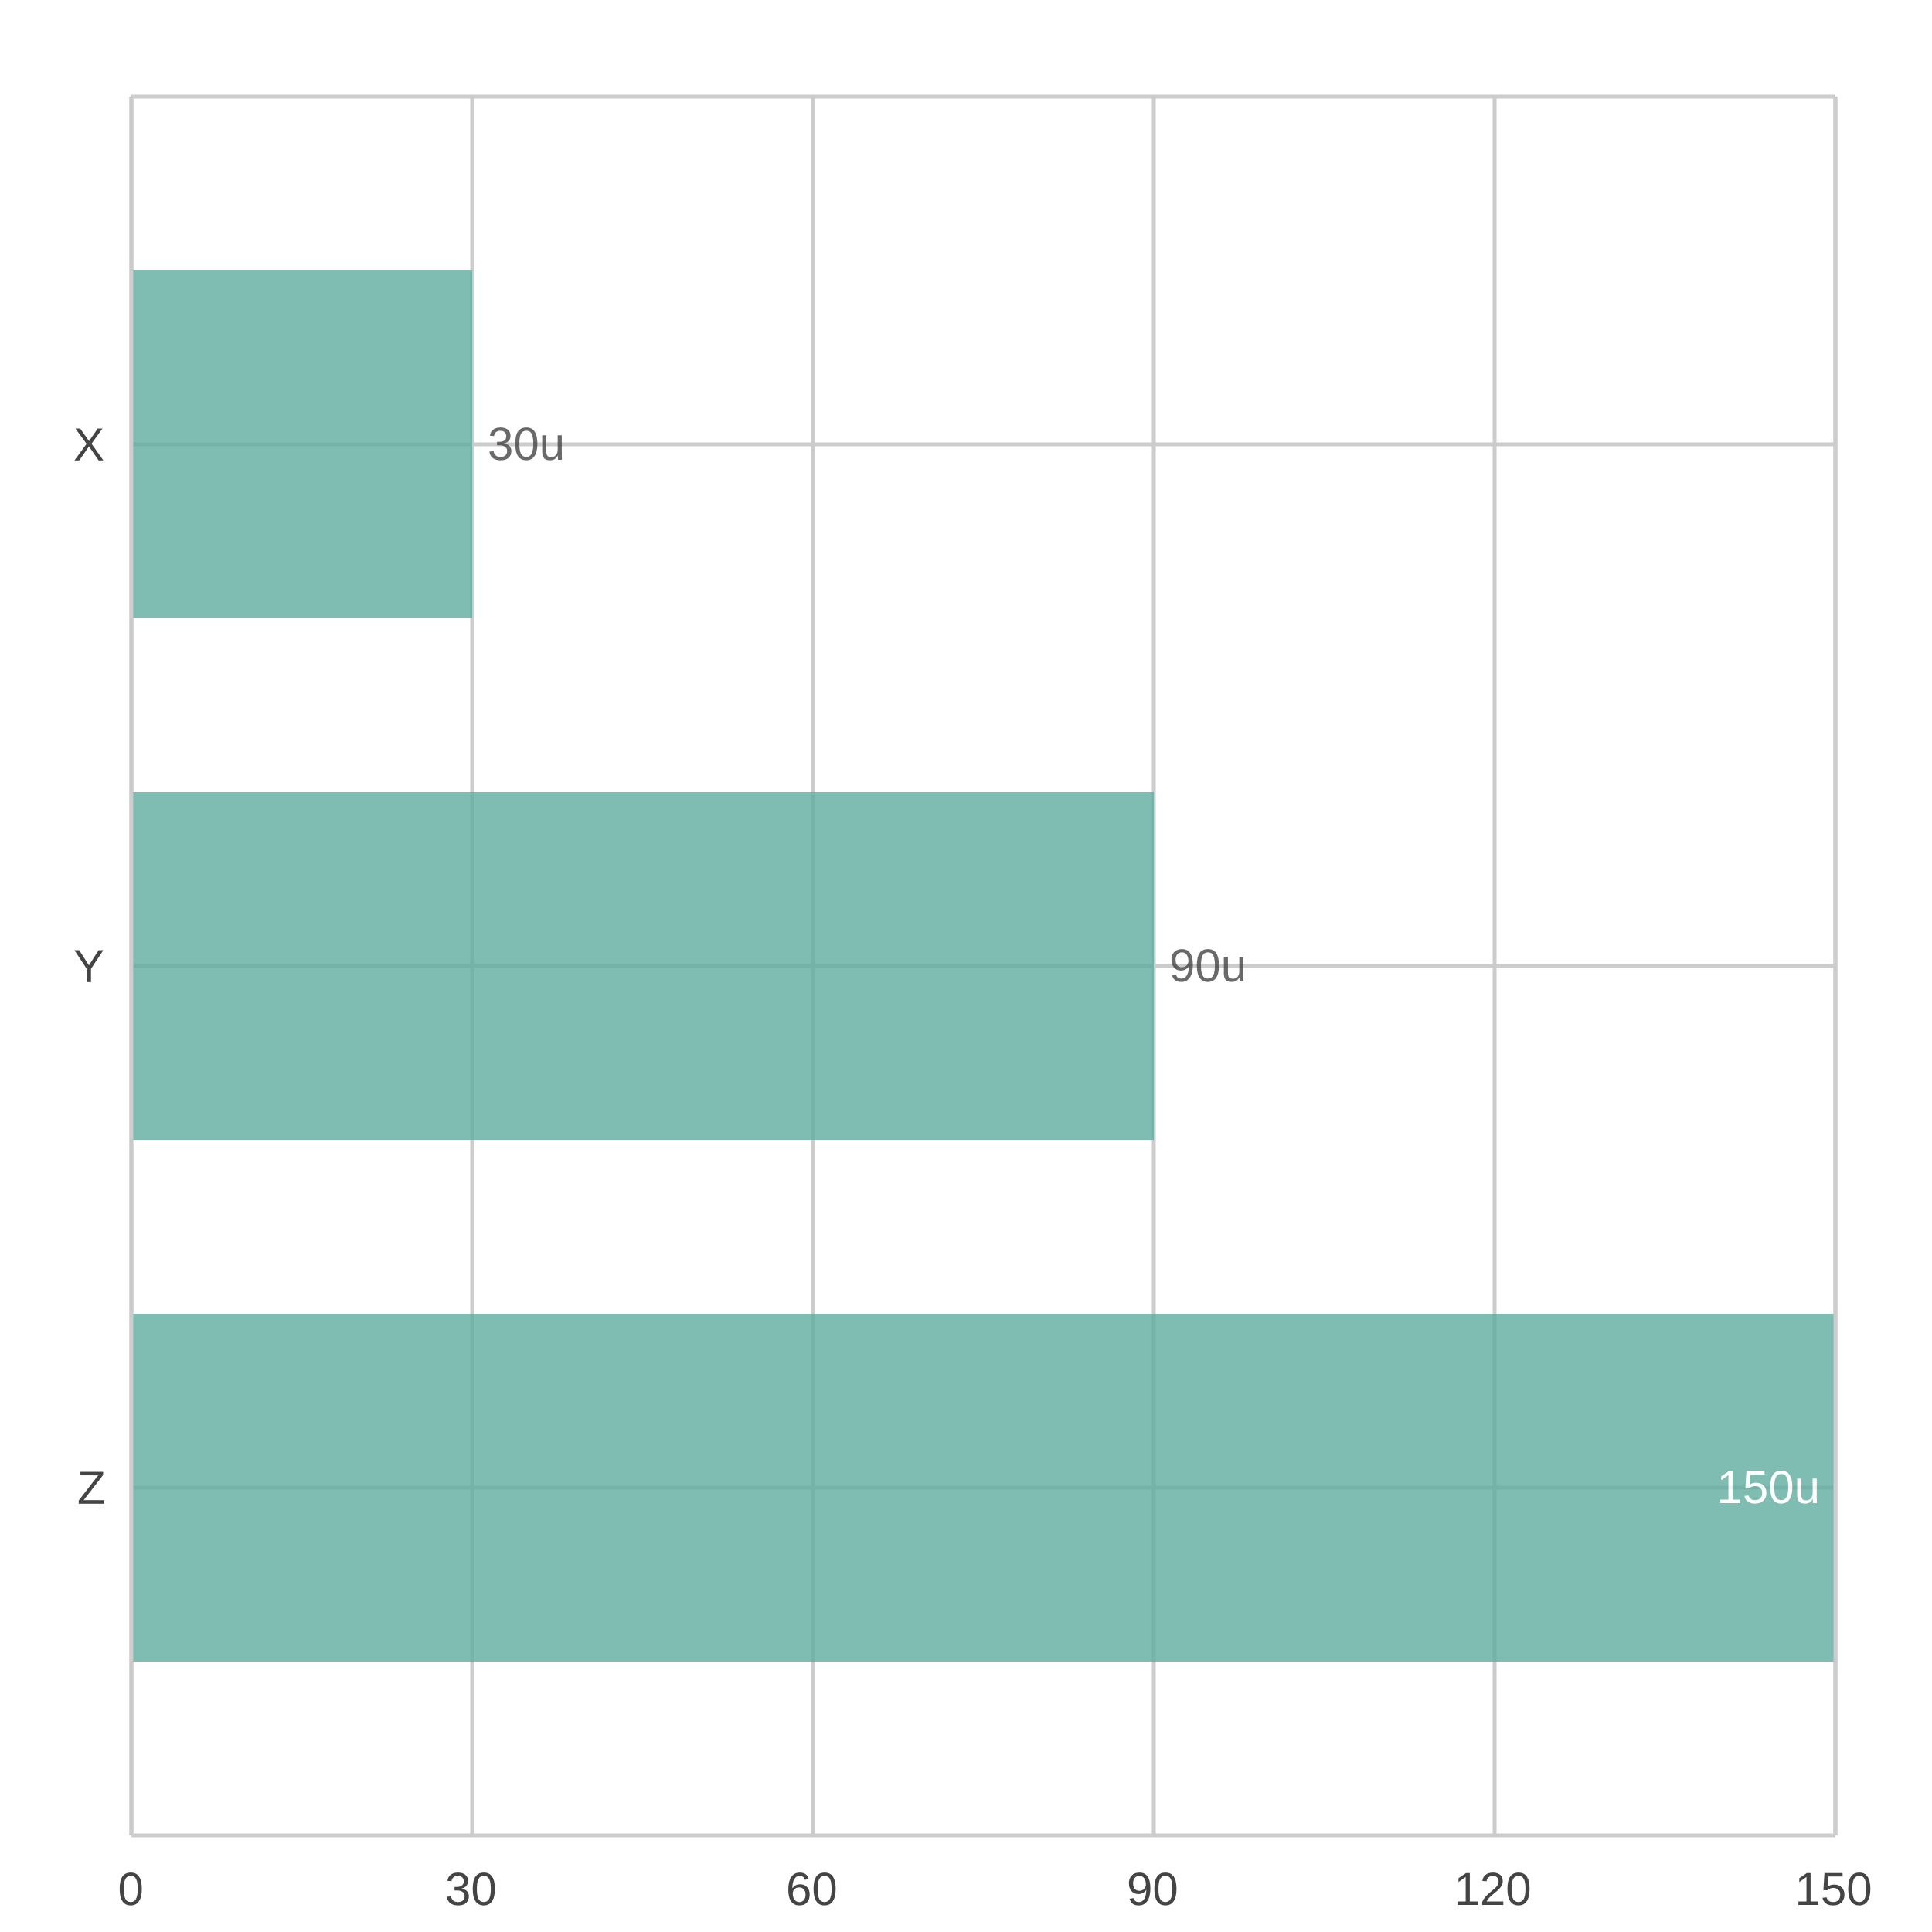
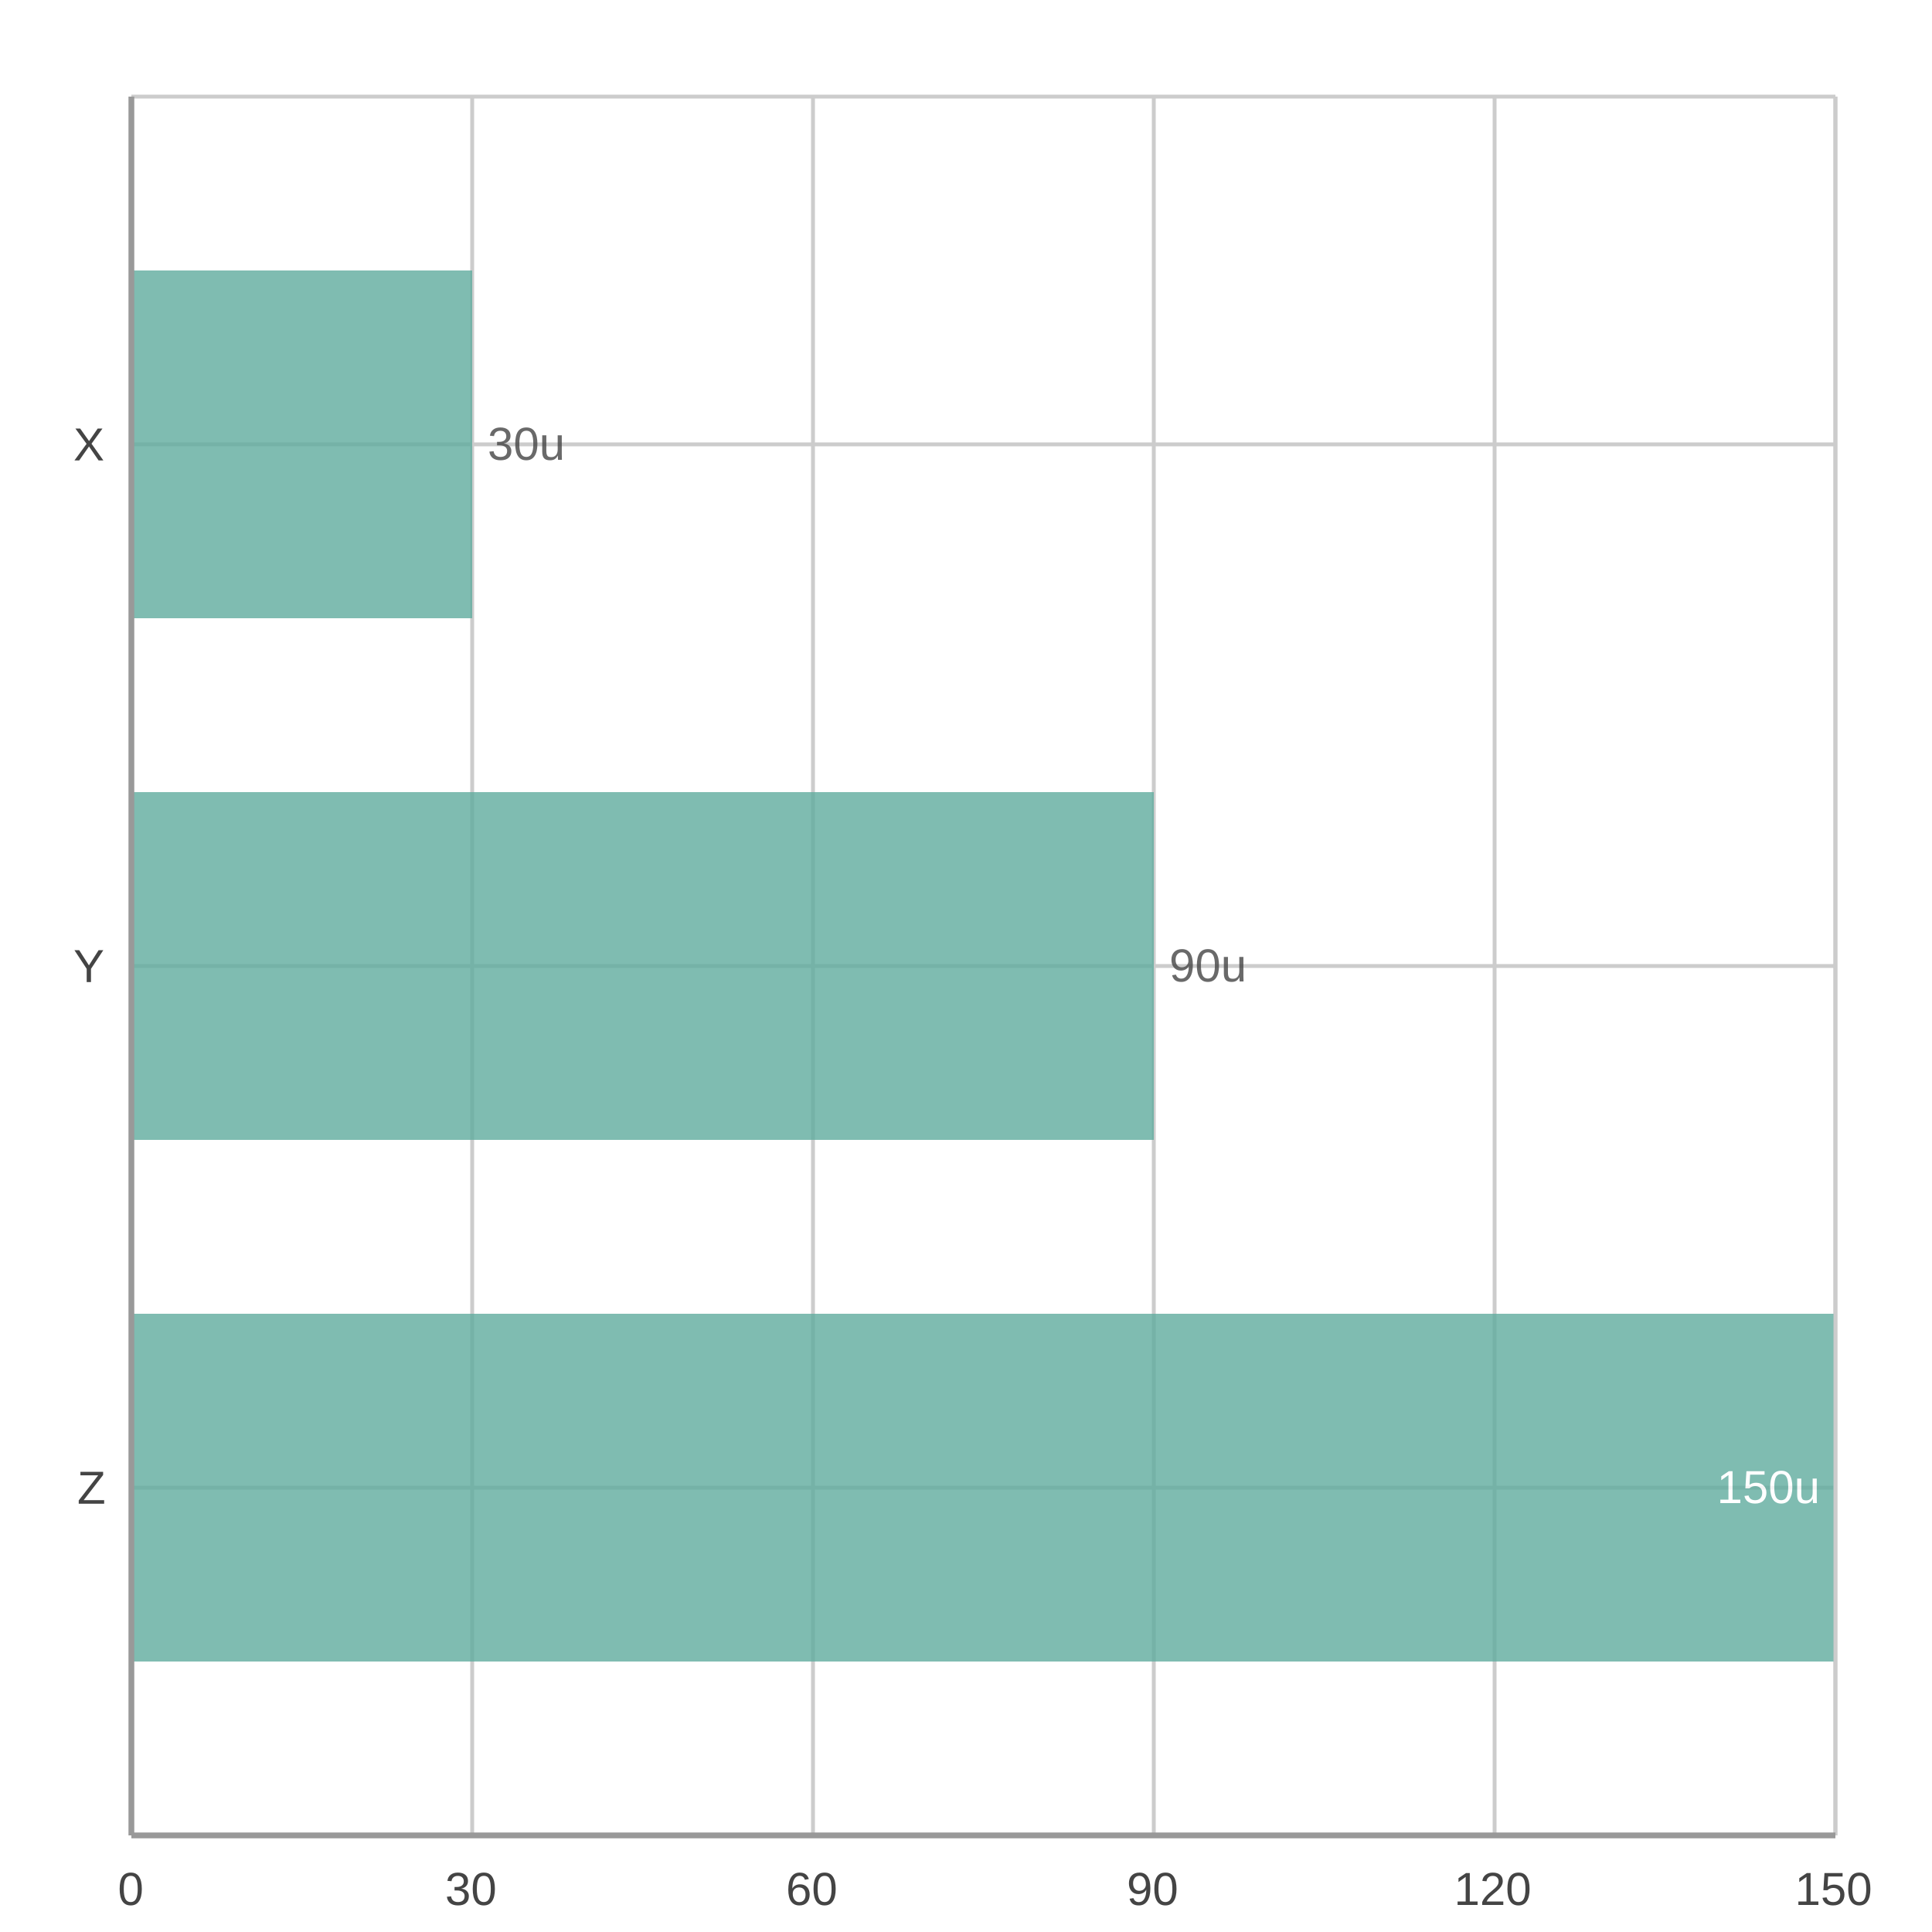
<svg xmlns="http://www.w3.org/2000/svg" width="500" height="500" viewBox="0 0 500 500">
  <path fill="#FFFFFF" d="M0 0 h500 v500 h-500 v-500Z" />
  <defs>
    <clipPath id="plot-clip">
      <rect x="0" y="0" width="441.0" height="450.0" />
    </clipPath>
  </defs>
  <g>
    <path stroke="#CCCCCC" stroke-dasharray="None" d="M0 90.0 h441.0 M0 225.0 h441.0 M0 360.0 h441.0" transform="translate(34.0, 25.0)" />
    <g font-size="12" font-family="Arial" fill="#444444" transform="translate(28.0, 25.0)">
      <text x="0" y="90.0" dominant-baseline="central" transform="translate(-9, 0)">X</text>
      <text x="0" y="225.0" dominant-baseline="central" transform="translate(-9, 0)">Y</text>
      <text x="0" y="360.0" dominant-baseline="central" transform="translate(-8, 0)">Z</text>
    </g>
  </g>
  <g>
    <path stroke="#CCCCCC" stroke-dasharray="None" d="M441.0 0 v450.0 M352.8 0 v450.0 M264.6 0 v450.0 M176.4 0 v450.0 M88.2 0 v450.0 M0.0 0 v450.0" transform="translate(34.0, 25.0)" />
    <g font-size="12" font-family="Arial" fill="#444444" transform="translate(34.0, 43.0)">
      <text x="441.0" y="450.0" transform="translate(-10.5, 0)">150</text>
      <text x="352.8" y="450.0" transform="translate(-10.5, 0)">120</text>
      <text x="264.6" y="450.0" transform="translate(-7.0, 0)">90</text>
      <text x="176.4" y="450.0" transform="translate(-7.0, 0)">60</text>
      <text x="88.2" y="450.0" transform="translate(-7.0, 0)">30</text>
      <text x="0.0" y="450.0" transform="translate(-3.5, 0)">0</text>
    </g>
  </g>
  <g>
    <g opacity="0.8" transform="translate(34.0, 25.0)">
      <path d="M0.0 45.0 h88.2 v90.0 h-88.2 v-90.0Z M0.0 180.0 h264.6 v90.0 h-264.6 v-90.0Z M0.0 315.0 h441.0 v90.0 h-441.0 v-90.0Z" fill="#5fab9e" />
      <text x="92.2" y="94.0" fill="#444444" font-size="12" font-family="Arial" text-anchor="start">30u</text>
      <text x="268.6" y="229.0" fill="#444444" font-size="12" font-family="Arial" text-anchor="start">90u</text>
      <text x="437.0" y="364.0" fill="#ffffff" font-size="12" font-family="Arial" text-anchor="end">150u</text>
    </g>
    <path stroke="#CCCCCC" stroke-dasharray="None" d="M0 450.0 h441.0" transform="translate(34.0, 25.0)" />
    <path stroke="#CCCCCC" stroke-dasharray="None" d="M0 0 h441.0" transform="translate(34.0, 25.0)" />
    <path stroke="#CCCCCC" stroke-dasharray="None" d="M0 0 v450.0" transform="translate(34.0, 25.0)" />
    <path stroke="#CCCCCC" stroke-dasharray="None" d="M441.0 0 v450.0" transform="translate(34.0, 25.0)" />
  </g>
+   <path d="M34.0 25.0 v450.0 M34.0 475.0 h441.0" stroke="#999" stroke-width="1.5" fill="none" />
</svg>
